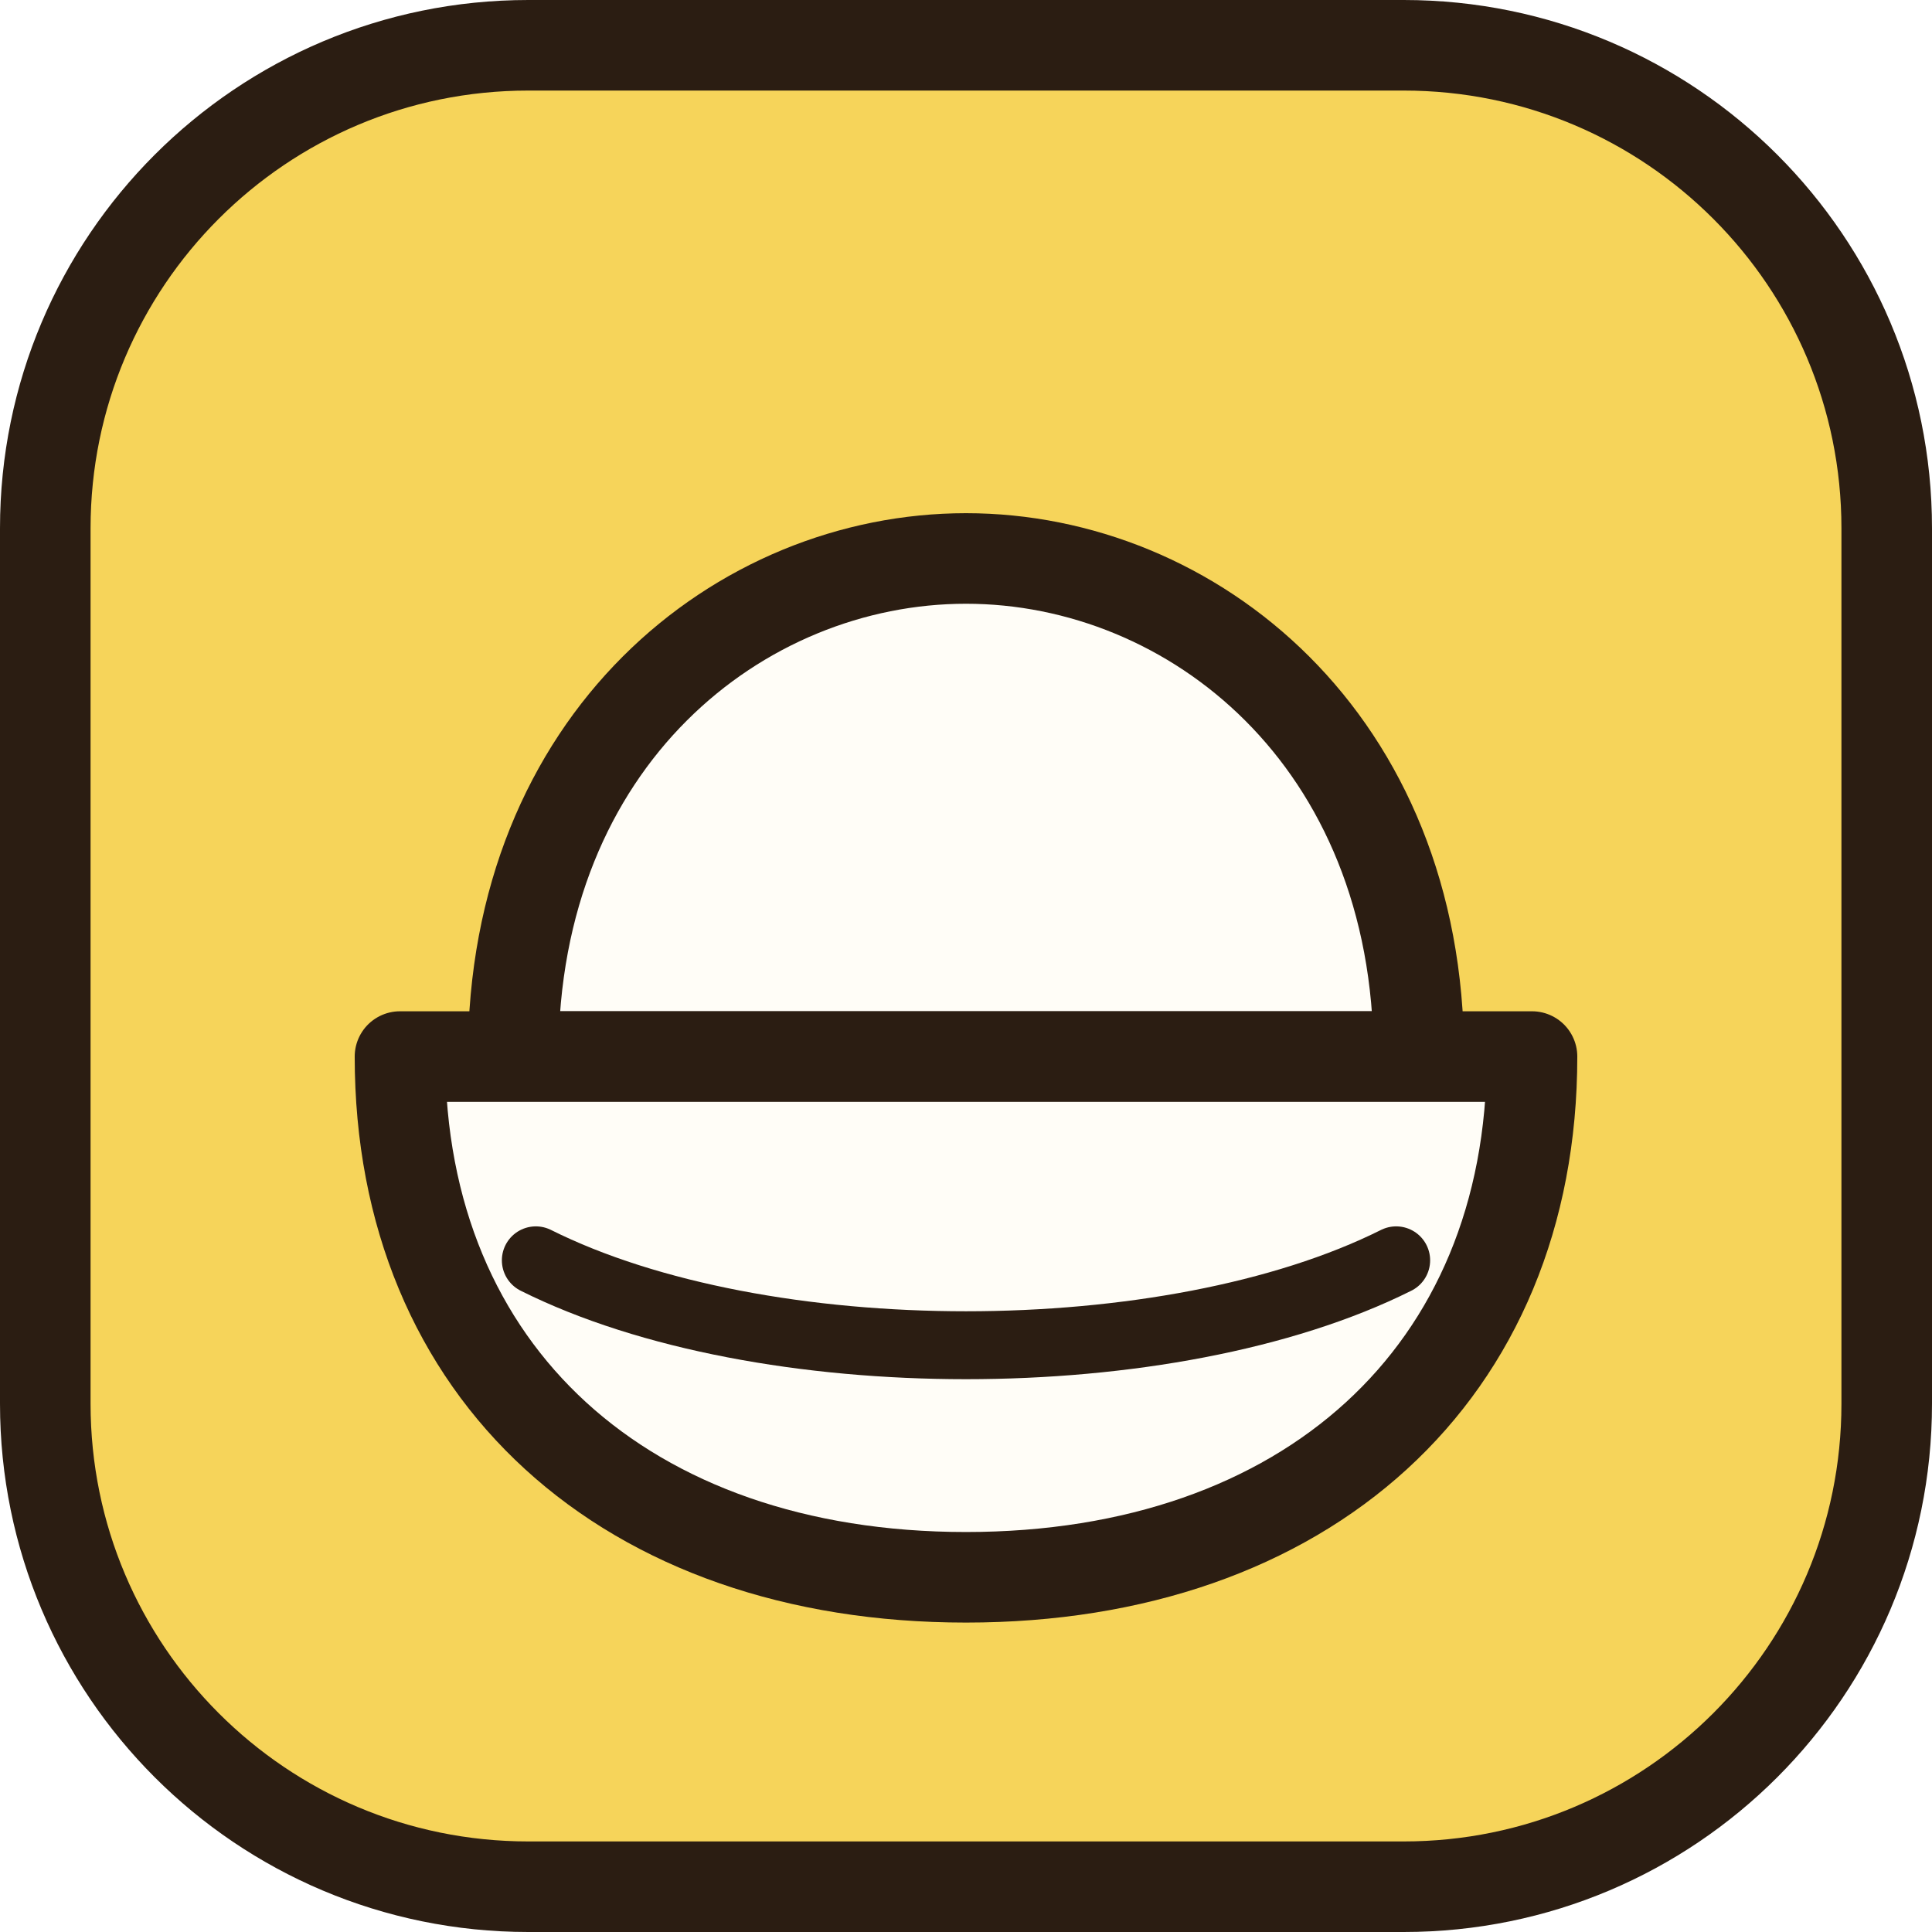
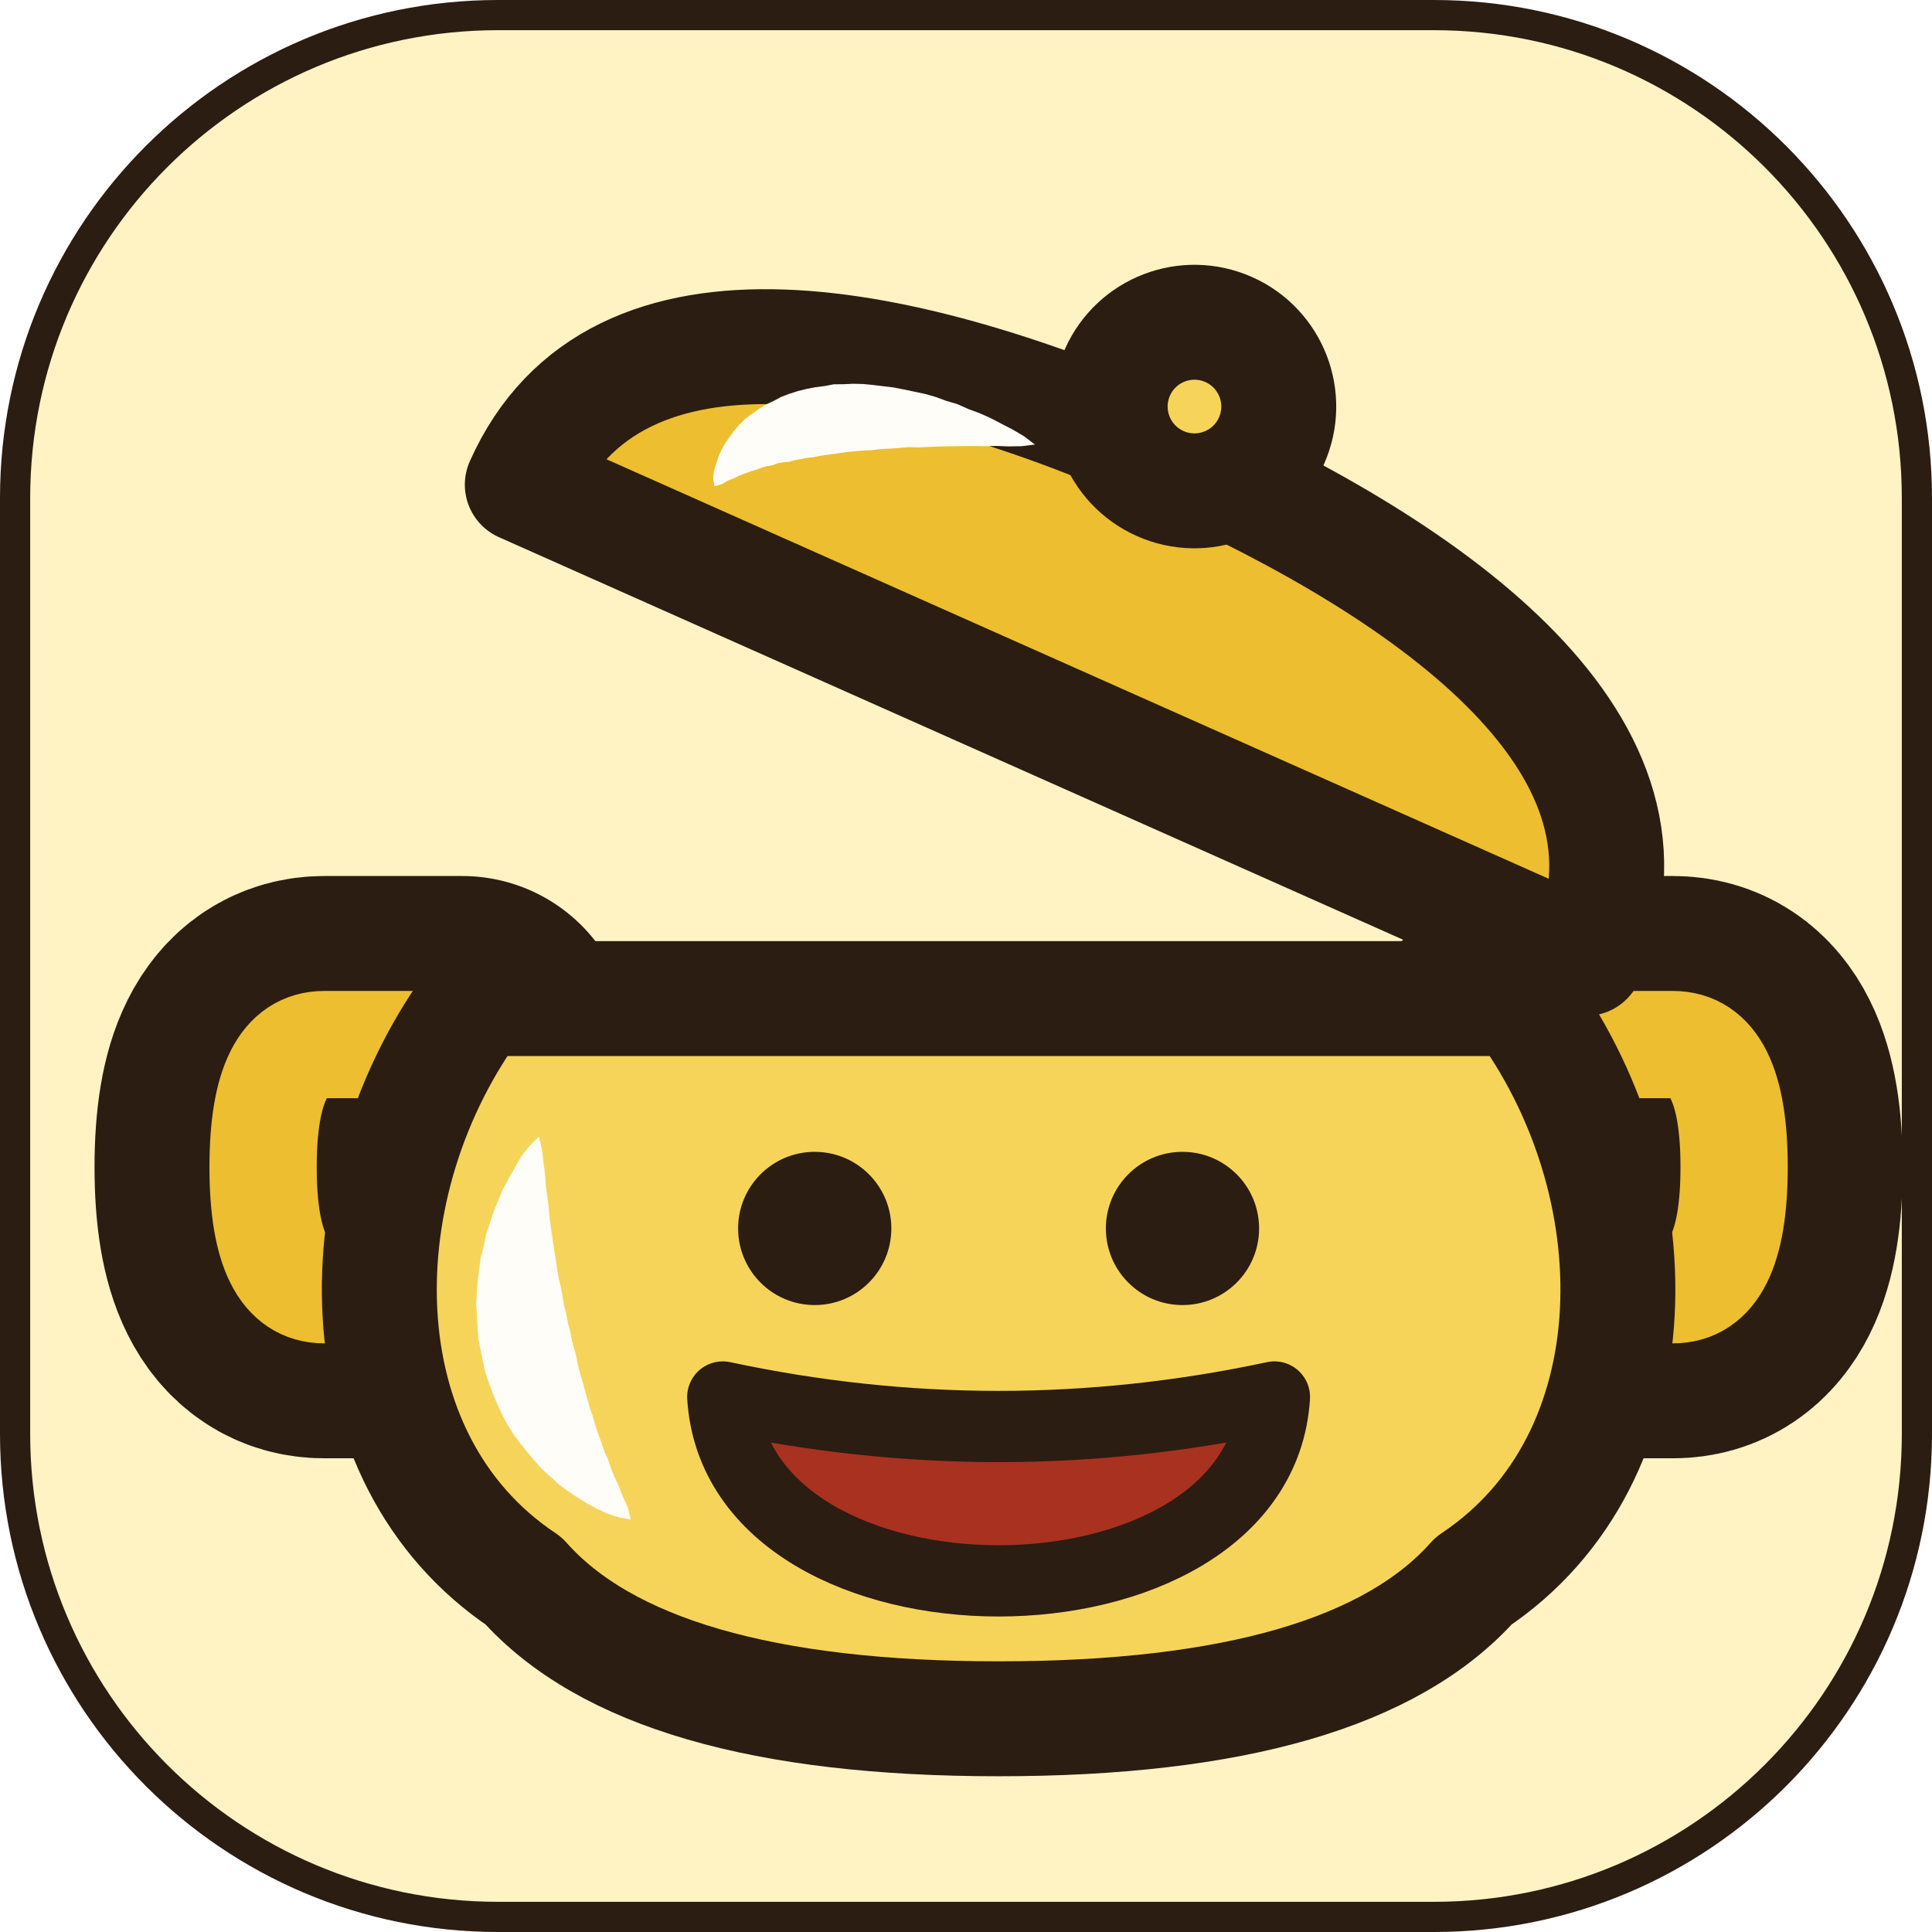
- <svg xmlns="http://www.w3.org/2000/svg" viewBox="0 0 64 64">
-   <rect x="1.5" y="1.5" width="61" height="61" rx="16" fill="#F6D45A" stroke="#2B1D12" stroke-width="3" />
-   <g transform="translate(8 8) scale(0.75)" stroke="#2B1D12" stroke-linejoin="round">
-     <path d="M12 36 C12 22 22 14 32 14 C42 14 52 22 52 36 Z" fill="#FFFDF7" stroke-width="4" />
-     <path d="M7 36 H57 C57 50 47 59 32 59 C17 59 7 50 7 36 Z" fill="#FFFDF7" stroke-width="4" />
-     <path d="M13 45 C23 50 41 50 51 45" fill="none" stroke-width="3" stroke-linecap="round" />
+ <svg xmlns="http://www.w3.org/2000/svg" viewBox="0 0 128 128">
+   <rect x="1" y="1" width="126" height="126" rx="32" fill="#FFF3C4" stroke="#2B1D12" stroke-width="2" />
+   <g transform="translate(10 10) scale(0.54)">
+     <g transform="translate(104 104) scale(0.94) translate(-100 -100)">
+       <path d="M30 106 L12 106 Q4 106 4 122.0 Q4 138 12 138 L30 138" fill="none" stroke="#2B1D12" stroke-width="44" stroke-linecap="round" stroke-linejoin="round" />
+       <path d="M30 106 L12 106 Q4 106 4 122.0 Q4 138 12 138 L30 138" fill="none" stroke="#EDBE2F" stroke-width="14" stroke-linecap="round" stroke-linejoin="round" />
+       <path d="M170 106 L188 106 Q196 106 196 122.0 Q196 138 188 138 L170 138" fill="none" stroke="#2B1D12" stroke-width="44" stroke-linecap="round" stroke-linejoin="round" />
+       <path d="M170 106 L188 106 Q196 106 196 122.0 Q196 138 188 138 L170 138" fill="none" stroke="#EDBE2F" stroke-width="14" stroke-linecap="round" stroke-linejoin="round" />
+       <path d="M32 100 L168 100 C186 124 186 160 162 176 Q146 194 100 194 Q54 194 38 176 C14 160 14 124 32 100 Z" fill="#F6D45A" stroke="none" />
+       <path d="M32 100 L168 100 C186 124 186 160 162 176 Q146 194 100 194 Q54 194 38 176 C14 160 14 124 32 100 Z" fill="none" stroke="#2B1D12" stroke-width="15" stroke-linejoin="round" stroke-linecap="round" />
+       <circle cx="76" cy="130" r="10" fill="#2B1D12" />
+       <circle cx="124" cy="130" r="10" fill="#2B1D12" />
+       <path d="M64 152 Q100.0 159.7 136 152 C134 184.0 66 184.0 64 152 Z" fill="#A8321F" stroke="none" />
+       <path d="M64 152 Q100.0 159.7 136 152 C134 184.0 66 184.0 64 152 Z" fill="none" stroke="#2B1D12" stroke-width="9.3" stroke-linejoin="round" />
+       <path d="M40.0 118.0 L38.7 119.3 L37.7 120.6 L36.9 122.0 L36.1 123.4 L35.3 124.9 L34.7 126.3 L34.1 127.8 L33.6 129.3 L33.1 130.8 L32.8 132.3 L32.4 133.8 L32.2 135.4 L32.0 136.9 L31.9 138.4 L31.8 139.9 L31.9 141.4 L32.0 142.9 L32.1 144.4 L32.4 145.9 L32.7 147.4 L33.0 148.8 L33.5 150.2 L34.0 151.6 L34.6 153.0 L35.2 154.3 L35.9 155.6 L36.7 156.9 L37.6 158.1 L38.5 159.2 L39.4 160.3 L40.4 161.4 L41.5 162.4 L42.6 163.4 L43.8 164.3 L45.0 165.1 L46.3 165.9 L47.6 166.6 L48.9 167.2 L50.4 167.7 L52.0 168.0 L52.0 168.0 L51.6 166.4 L51.0 165.1 L50.5 163.8 L49.9 162.5 L49.4 161.3 L49.0 160.1 L48.5 159.0 L48.1 157.8 L47.7 156.7 L47.3 155.5 L47.0 154.4 L46.6 153.3 L46.3 152.2 L46.0 151.1 L45.7 150.0 L45.4 149.0 L45.1 147.9 L44.9 146.8 L44.6 145.7 L44.3 144.6 L44.1 143.5 L43.8 142.4 L43.6 141.3 L43.3 140.1 L43.1 139.0 L42.9 137.8 L42.6 136.6 L42.4 135.4 L42.2 134.1 L42.0 132.8 L41.8 131.5 L41.6 130.1 L41.4 128.8 L41.3 127.4 L41.1 125.9 L40.9 124.4 L40.8 122.9 L40.6 121.4 L40.4 119.7 L40.0 118.0 Z" fill="#FFFDF7" />
+       <g transform="rotate(24 184 98)">
+         <path d="M24 98 C24 68 62 60 100 60 C138 60 176 68 176 98 Z" fill="#EDBE2F" stroke="none" />
+         <path d="M24 98 C24 68 62 60 100 60 C138 60 176 68 176 98 Z" fill="none" stroke="#2B1D12" stroke-width="15" stroke-linejoin="round" stroke-linecap="round" />
+         <path d="M89 53 a11 11 0 1 0 22 0 a11 11 0 1 0 -22 0 Z" fill="#F6D45A" stroke="none" />
+         <path d="M89 53 a11 11 0 1 0 22 0 a11 11 0 1 0 -22 0 Z" fill="none" stroke="#2B1D12" stroke-width="15" stroke-linejoin="round" stroke-linecap="round" />
+         <path d="M47.0 88.0 L47.8 87.3 L48.3 86.6 L48.9 86.0 L49.4 85.4 L50.0 84.8 L50.5 84.3 L51.1 83.8 L51.6 83.3 L52.2 82.8 L52.8 82.4 L53.3 81.9 L53.9 81.5 L54.6 81.1 L55.2 80.6 L55.8 80.2 L56.5 79.7 L57.2 79.3 L57.9 78.8 L58.7 78.3 L59.5 77.8 L60.3 77.3 L61.1 76.8 L62.0 76.3 L62.9 75.8 L63.9 75.3 L64.9 74.7 L65.9 74.2 L67.0 73.6 L68.1 73.0 L69.3 72.5 L70.5 71.9 L71.7 71.3 L73.0 70.7 L74.3 70.1 L75.6 69.5 L77.0 68.9 L78.5 68.2 L80.0 67.6 L81.5 66.9 L83.0 66.0 L83.0 66.0 L81.3 65.6 L79.6 65.4 L77.9 65.3 L76.3 65.2 L74.7 65.2 L73.2 65.3 L71.6 65.3 L70.1 65.5 L68.6 65.6 L67.2 65.8 L65.8 66.1 L64.4 66.4 L63.1 66.7 L61.8 67.1 L60.5 67.5 L59.3 67.9 L58.1 68.4 L56.9 69.0 L55.8 69.5 L54.8 70.2 L53.8 70.8 L52.8 71.5 L51.9 72.2 L51.0 73.0 L50.2 73.8 L49.5 74.7 L48.8 75.5 L48.2 76.4 L47.6 77.4 L47.1 78.3 L46.7 79.3 L46.4 80.3 L46.2 81.2 L46.0 82.2 L45.9 83.2 L45.9 84.2 L46.0 85.2 L46.1 86.1 L46.4 87.1 L47.0 88.0 Z" fill="#FFFDF7" />
+       </g>
+     </g>
  </g>
</svg>
